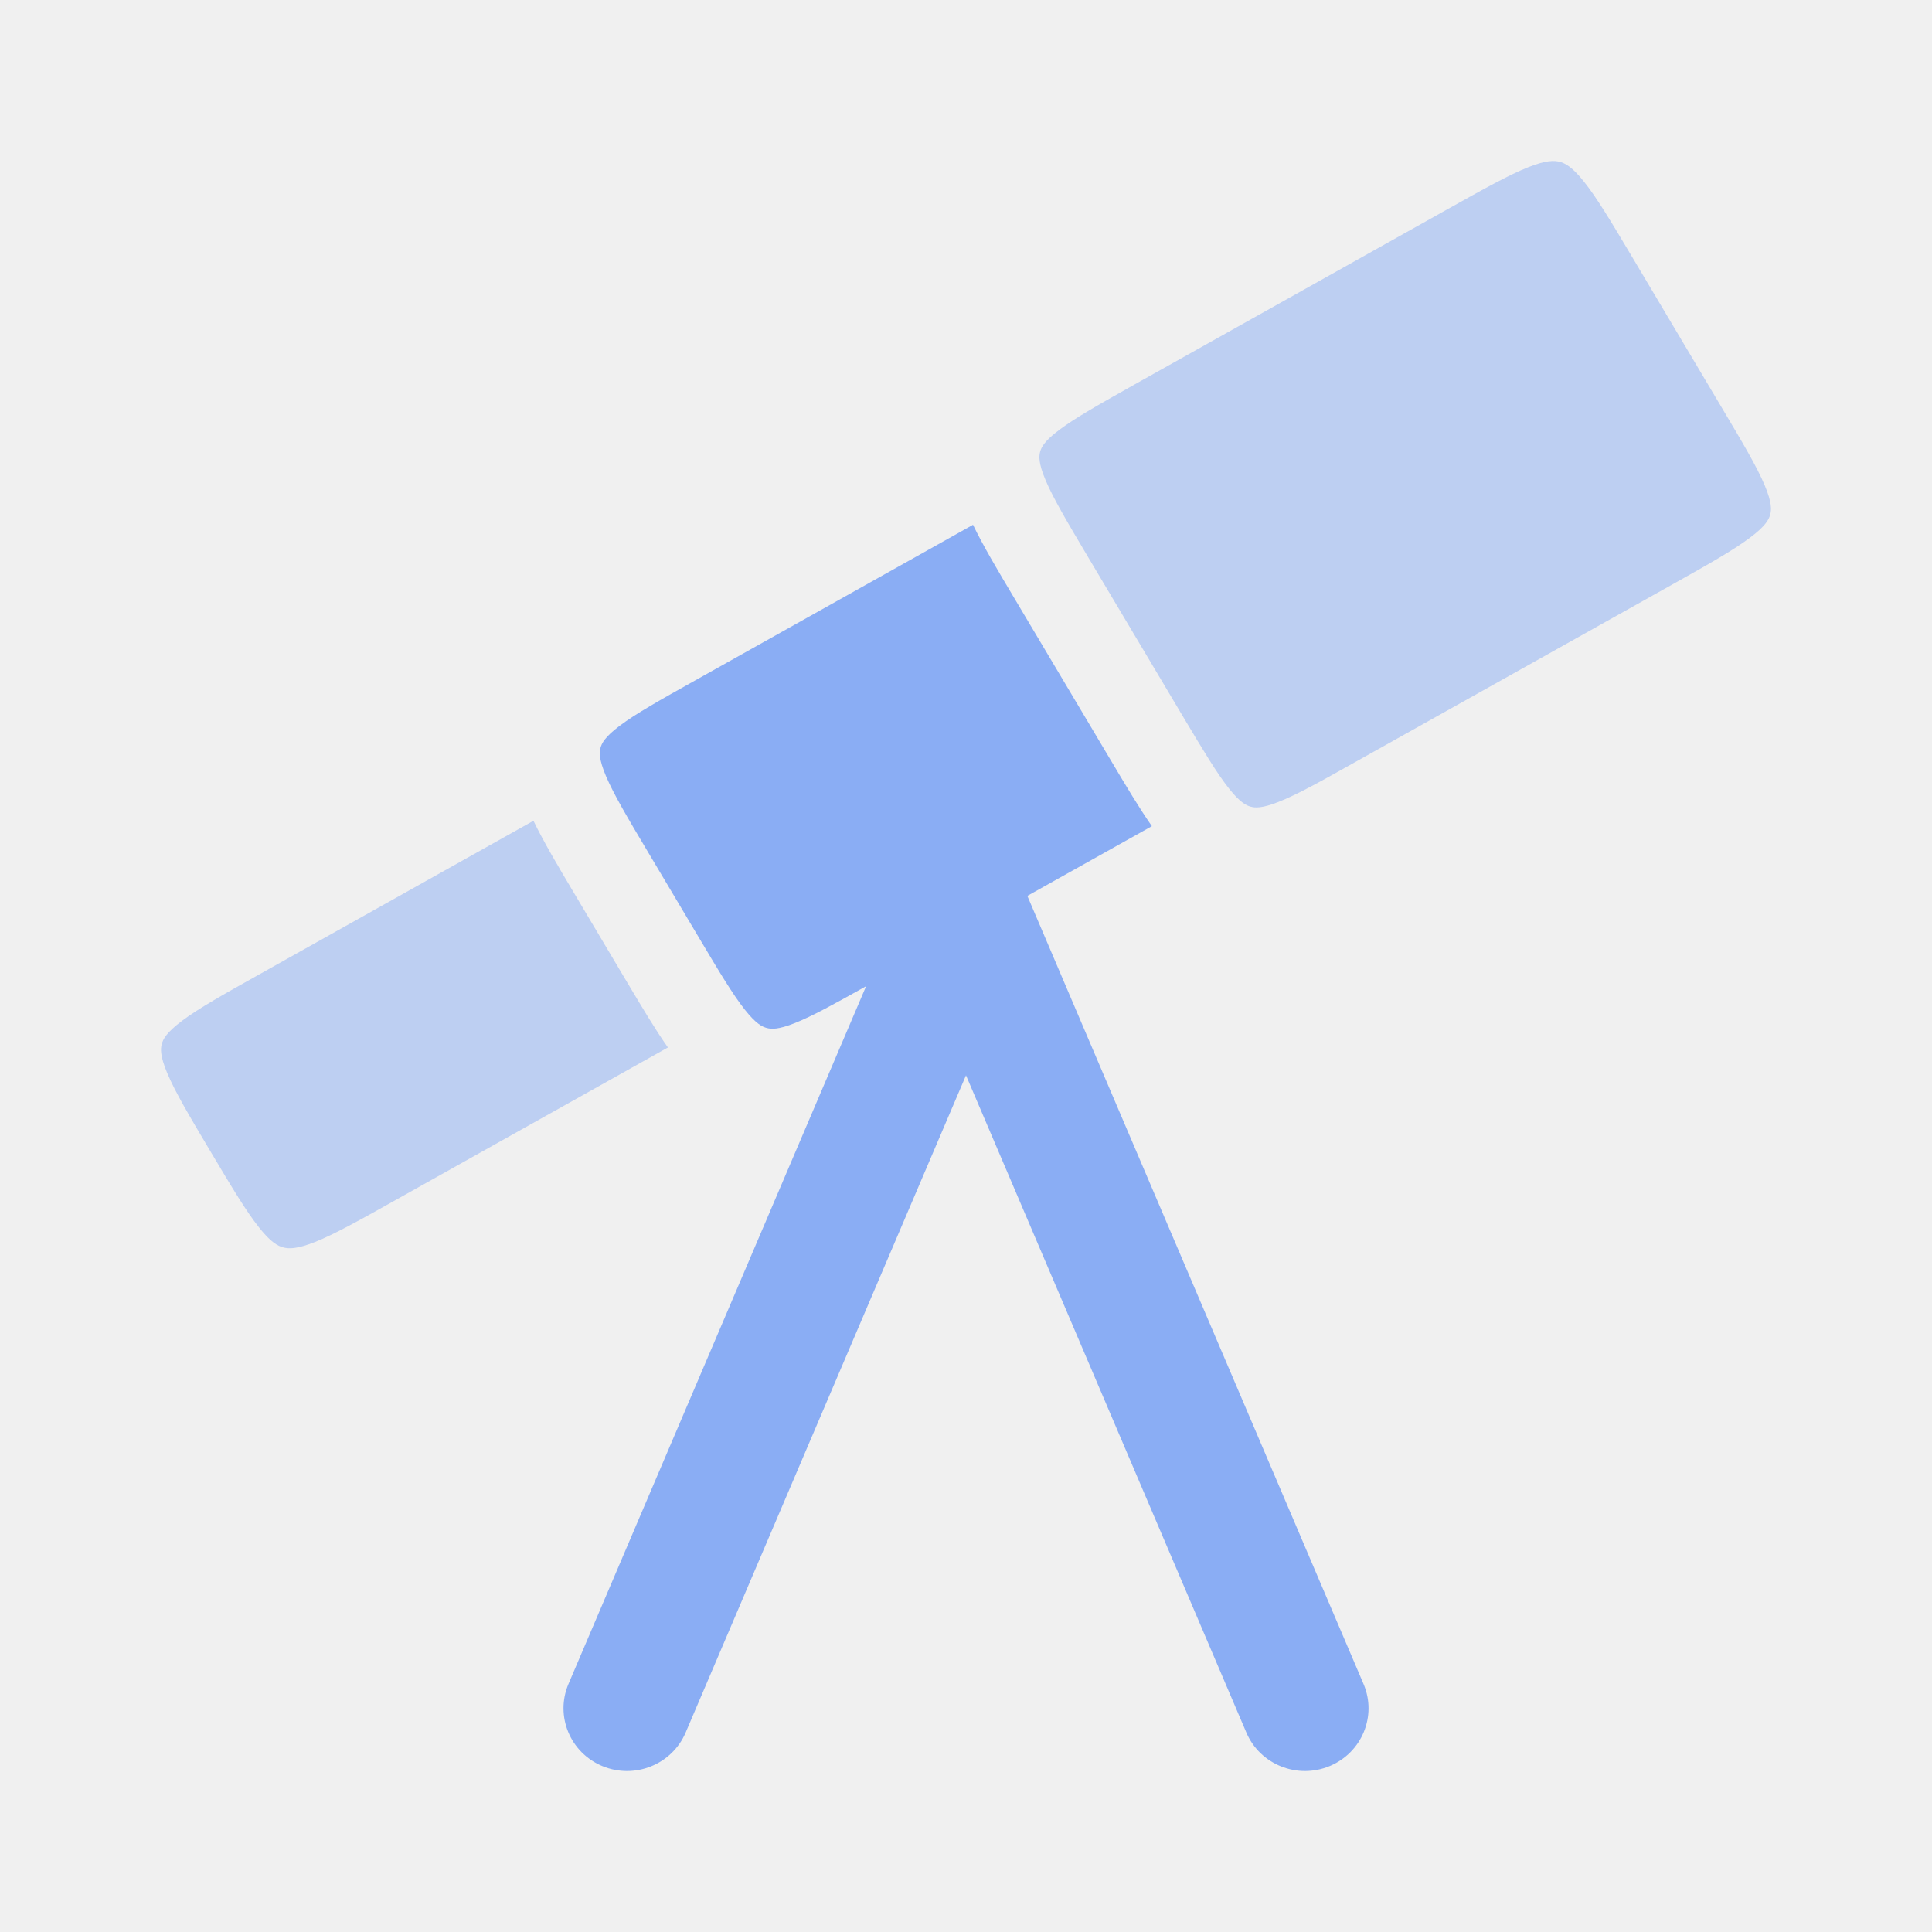
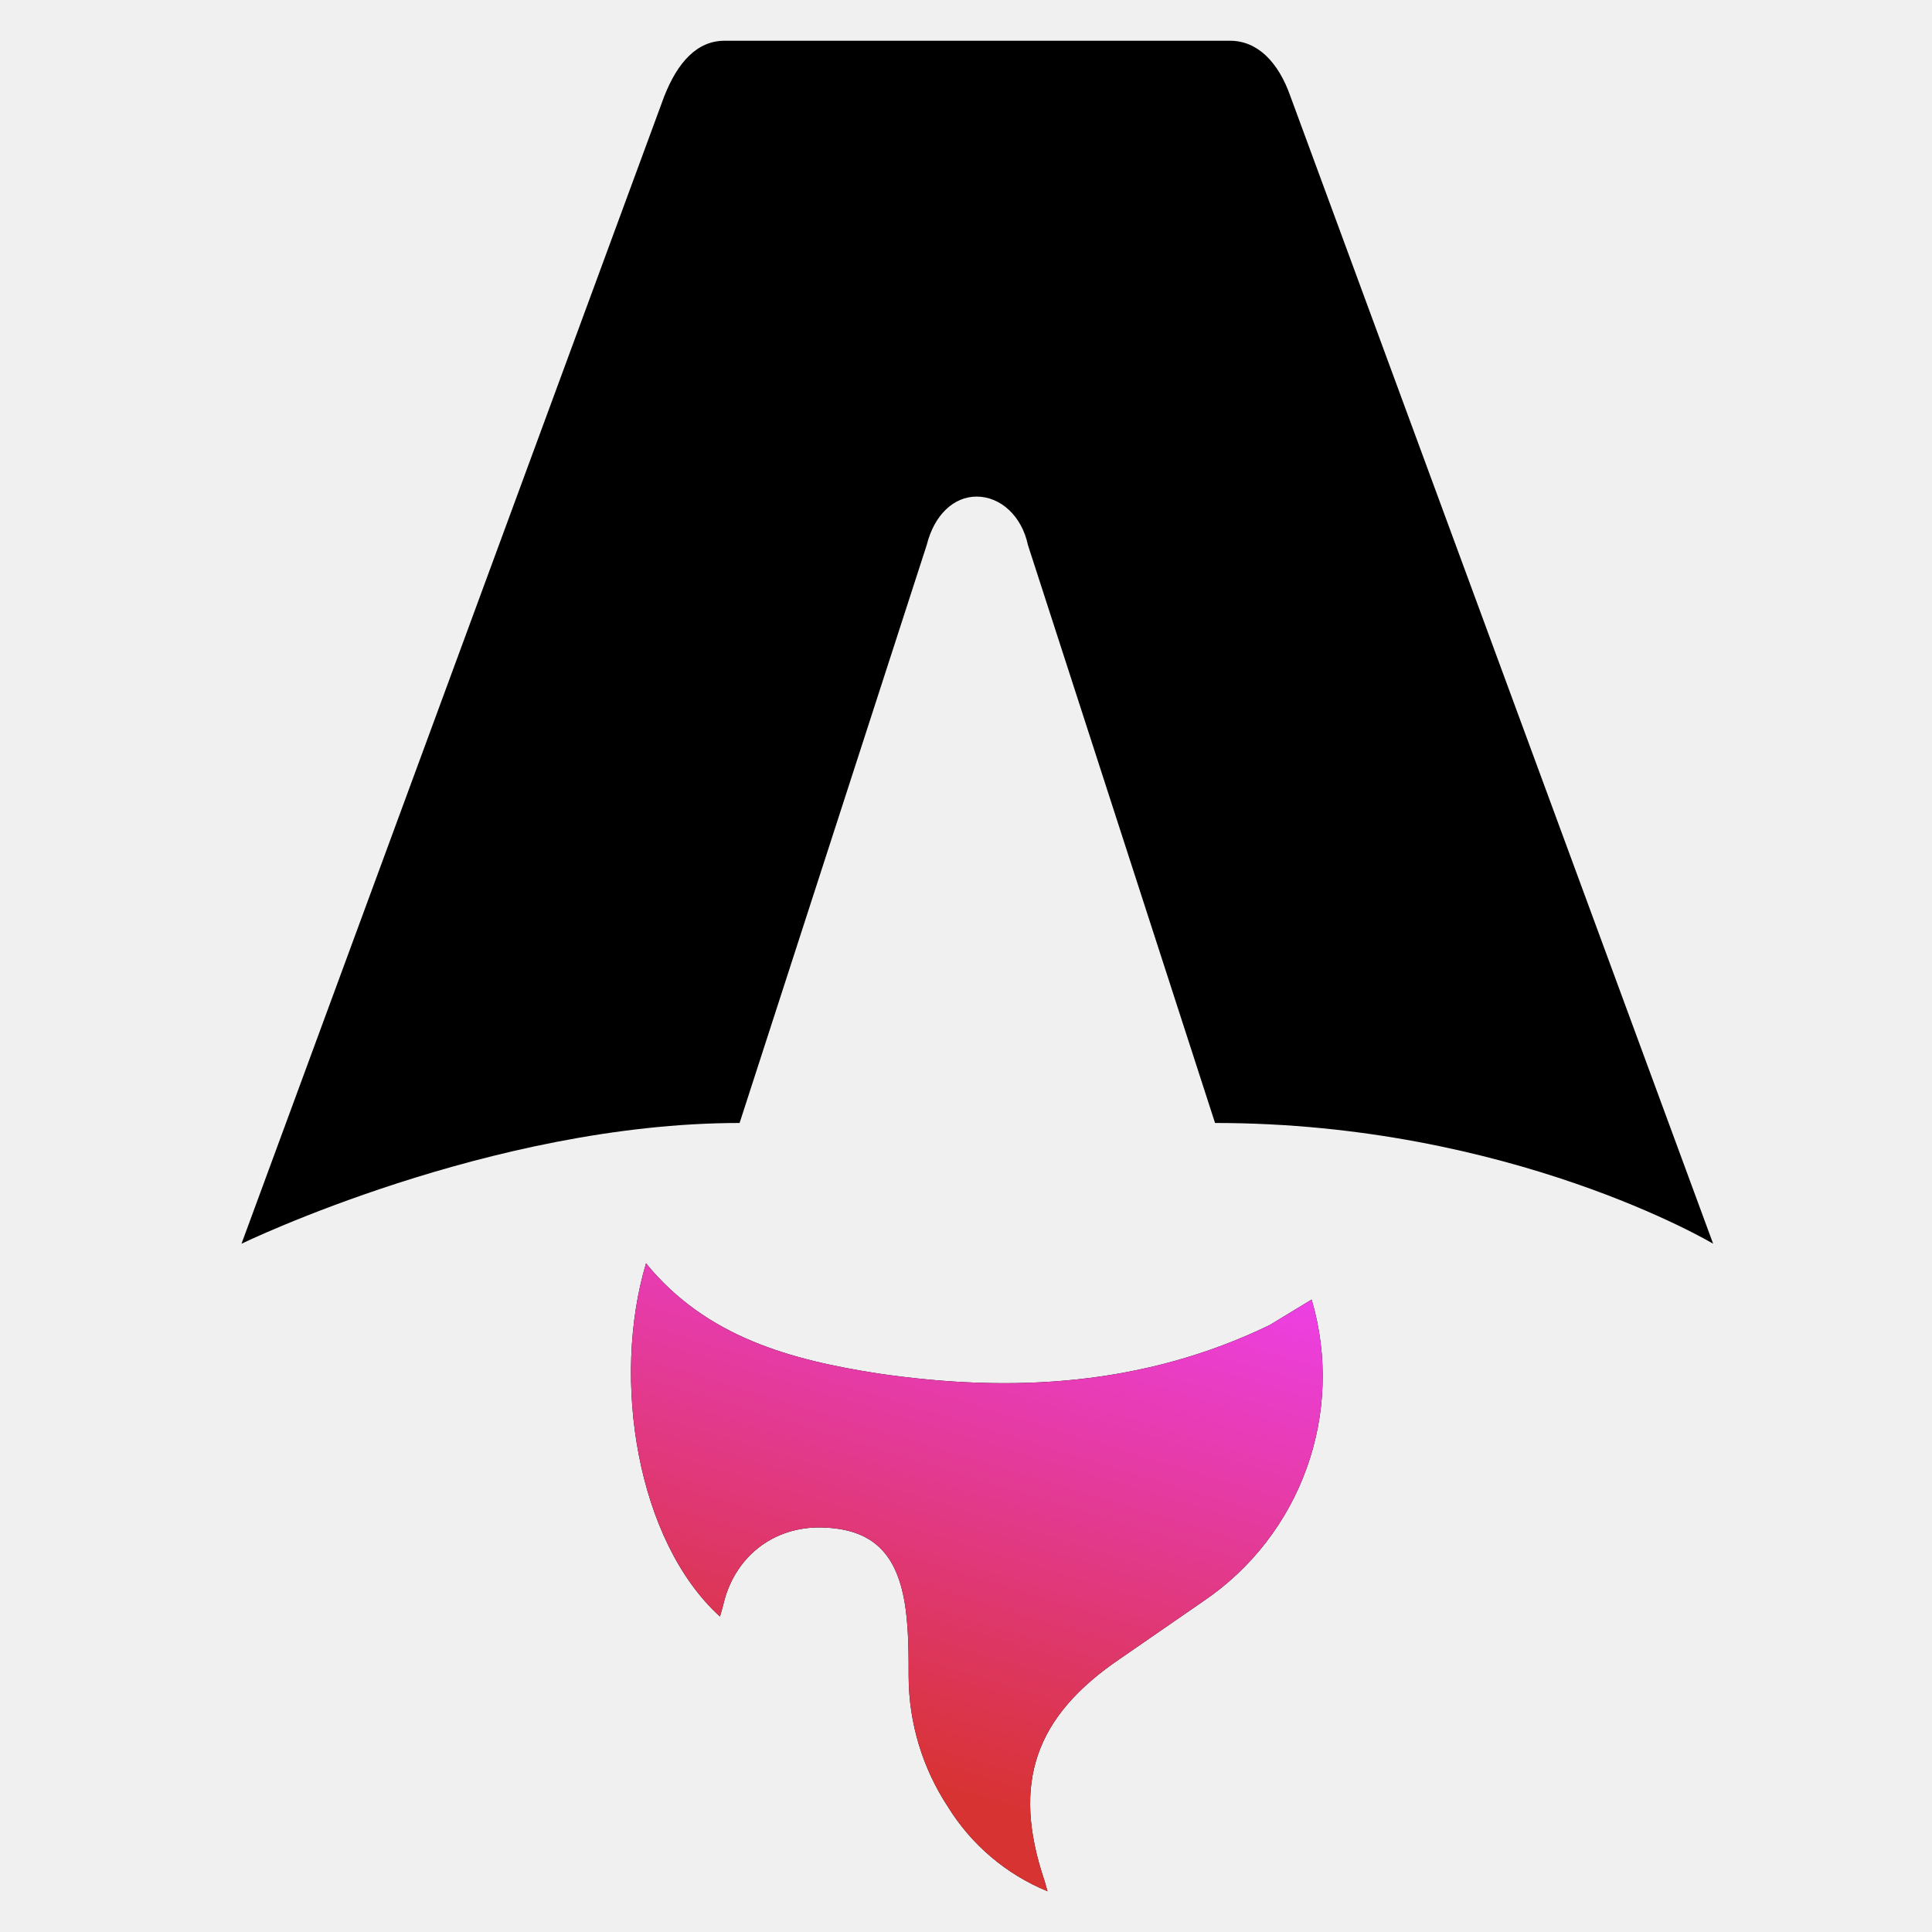
- <svg xmlns="http://www.w3.org/2000/svg" width="800px" height="800px" viewBox="0 0 24.00 24.00" fill="none" stroke="#000000" stroke-width="0">
-   <g id="SVGRepo_bgCarrier" stroke-width="0" />
-   <g id="SVGRepo_tracerCarrier" stroke-linecap="round" stroke-linejoin="round" />
-   <g id="SVGRepo_iconCarrier">
-     <g opacity="0.5">
-       <path d="M17.976 2.602C18.439 2.343 18.742 2.174 18.983 2.078C19.209 1.988 19.308 1.993 19.376 2.01C19.442 2.028 19.529 2.071 19.677 2.257C19.836 2.456 20.011 2.748 20.278 3.197L21.382 5.053C21.65 5.503 21.823 5.795 21.921 6.027C22.013 6.245 22.006 6.335 21.99 6.393C21.974 6.452 21.933 6.535 21.738 6.68C21.533 6.834 21.232 7.004 20.768 7.264L16.836 9.466C16.398 9.712 16.114 9.87 15.889 9.959C15.678 10.043 15.592 10.036 15.538 10.021C15.484 10.007 15.406 9.971 15.266 9.794C15.117 9.606 14.951 9.329 14.695 8.9L13.516 6.919C13.254 6.478 13.085 6.192 12.989 5.966C12.899 5.753 12.906 5.666 12.921 5.612C12.935 5.558 12.973 5.479 13.159 5.34C13.357 5.191 13.648 5.027 14.098 4.774L17.976 2.602Z" fill="#8aadf4" />
-       <path d="M6.627 10.196L3.232 12.098C2.768 12.357 2.467 12.527 2.261 12.681C2.067 12.827 2.026 12.909 2.01 12.968C1.994 13.026 1.987 13.116 2.079 13.334C2.177 13.566 2.35 13.859 2.618 14.309C2.886 14.759 3.06 15.05 3.219 15.249C3.367 15.436 3.454 15.479 3.52 15.496C3.588 15.514 3.687 15.518 3.914 15.428C4.154 15.332 4.457 15.164 4.92 14.904L8.297 13.012C8.139 12.788 7.976 12.513 7.792 12.205L7.13 11.092C6.93 10.756 6.754 10.459 6.627 10.196Z" fill="#8aadf4" />
-     </g>
-     <path d="M8.638 8.451L12.087 6.519C12.214 6.782 12.391 7.079 12.591 7.415L13.805 9.455C13.988 9.763 14.152 10.038 14.309 10.263L12.762 11.129L16.938 20.918C17.108 21.315 16.919 21.772 16.517 21.939C16.115 22.106 15.652 21.919 15.483 21.523L12 13.358L8.517 21.523C8.348 21.919 7.885 22.106 7.483 21.939C7.081 21.772 6.893 21.315 7.062 20.918L10.759 12.251C10.357 12.476 10.09 12.623 9.876 12.708C9.666 12.792 9.58 12.785 9.526 12.77C9.471 12.756 9.393 12.72 9.253 12.543C9.104 12.355 8.938 12.078 8.683 11.649L8.056 10.595C7.793 10.154 7.625 9.869 7.528 9.642C7.438 9.429 7.445 9.343 7.46 9.289C7.475 9.234 7.512 9.156 7.698 9.016C7.896 8.867 8.187 8.703 8.638 8.451Z" fill="#8aadf4" />
+ <svg xmlns="http://www.w3.org/2000/svg" viewBox="0 0 128 128">
+   <g>
+     <path d="M47.7 107.1c-5.5-5-7.2-15.7-4.9-23.4 4 4.9 9.6 6.4 15.4 7.3 8.9 1.3 17.6.8 25.9-3.2l2.8-1.7a18 18 0 0 1-7.2 20l-5.5 3.8c-5.6 3.8-7.2 8.2-5 14.7l.2.7a14 14 0 0 1-6.6-5.6 15.8 15.8 0 0 1-2.6-8.6c0-1.5 0-3-.2-4.5-.5-3.7-2.2-5.3-5.5-5.4-3.3-.1-5.9 2-6.6 5.2l-.2.7ZM16 82.4s16.5-8 33-8l12.4-38.3c.5-2 1.8-3.2 3.3-3.2 1.6 0 3 1.3 3.4 3.2l12.4 38.3c19.6 0 33 8 33 8l-28-76c-.8-2.3-2.2-3.7-4-3.7H48c-1.8 0-3.1 1.4-4 3.7l-28 76Z" />
  </g>
+   <path fill="url(#a)" d="M47.7 107.1c-5.5-5-7.2-15.7-4.9-23.4 4 4.9 9.6 6.4 15.4 7.3 8.9 1.3 17.6.8 25.9-3.2l2.8-1.7a18 18 0 0 1-7.2 20l-5.5 3.8c-5.6 3.8-7.2 8.2-5 14.7l.2.7a14 14 0 0 1-6.6-5.6 15.8 15.8 0 0 1-2.6-8.6c0-1.5 0-3-.2-4.5-.5-3.7-2.2-5.3-5.5-5.4-3.3-.1-5.9 2-6.6 5.2l-.2.7Z" />
+   <defs>
+     <linearGradient id="a" x1="64.7" x2="77.4" y1="119.2" y2="77.4" gradientUnits="userSpaceOnUse">
+       <stop stop-color="#D83333" />
+       <stop offset="1" stop-color="#F041FF" />
+     </linearGradient>
+   </defs>
+   <style>
+     g { fill: #000; }
+     @media (prefers-color-scheme: dark) {
+       g { fill: #FFF; }
+     }
+   </style>
</svg>
